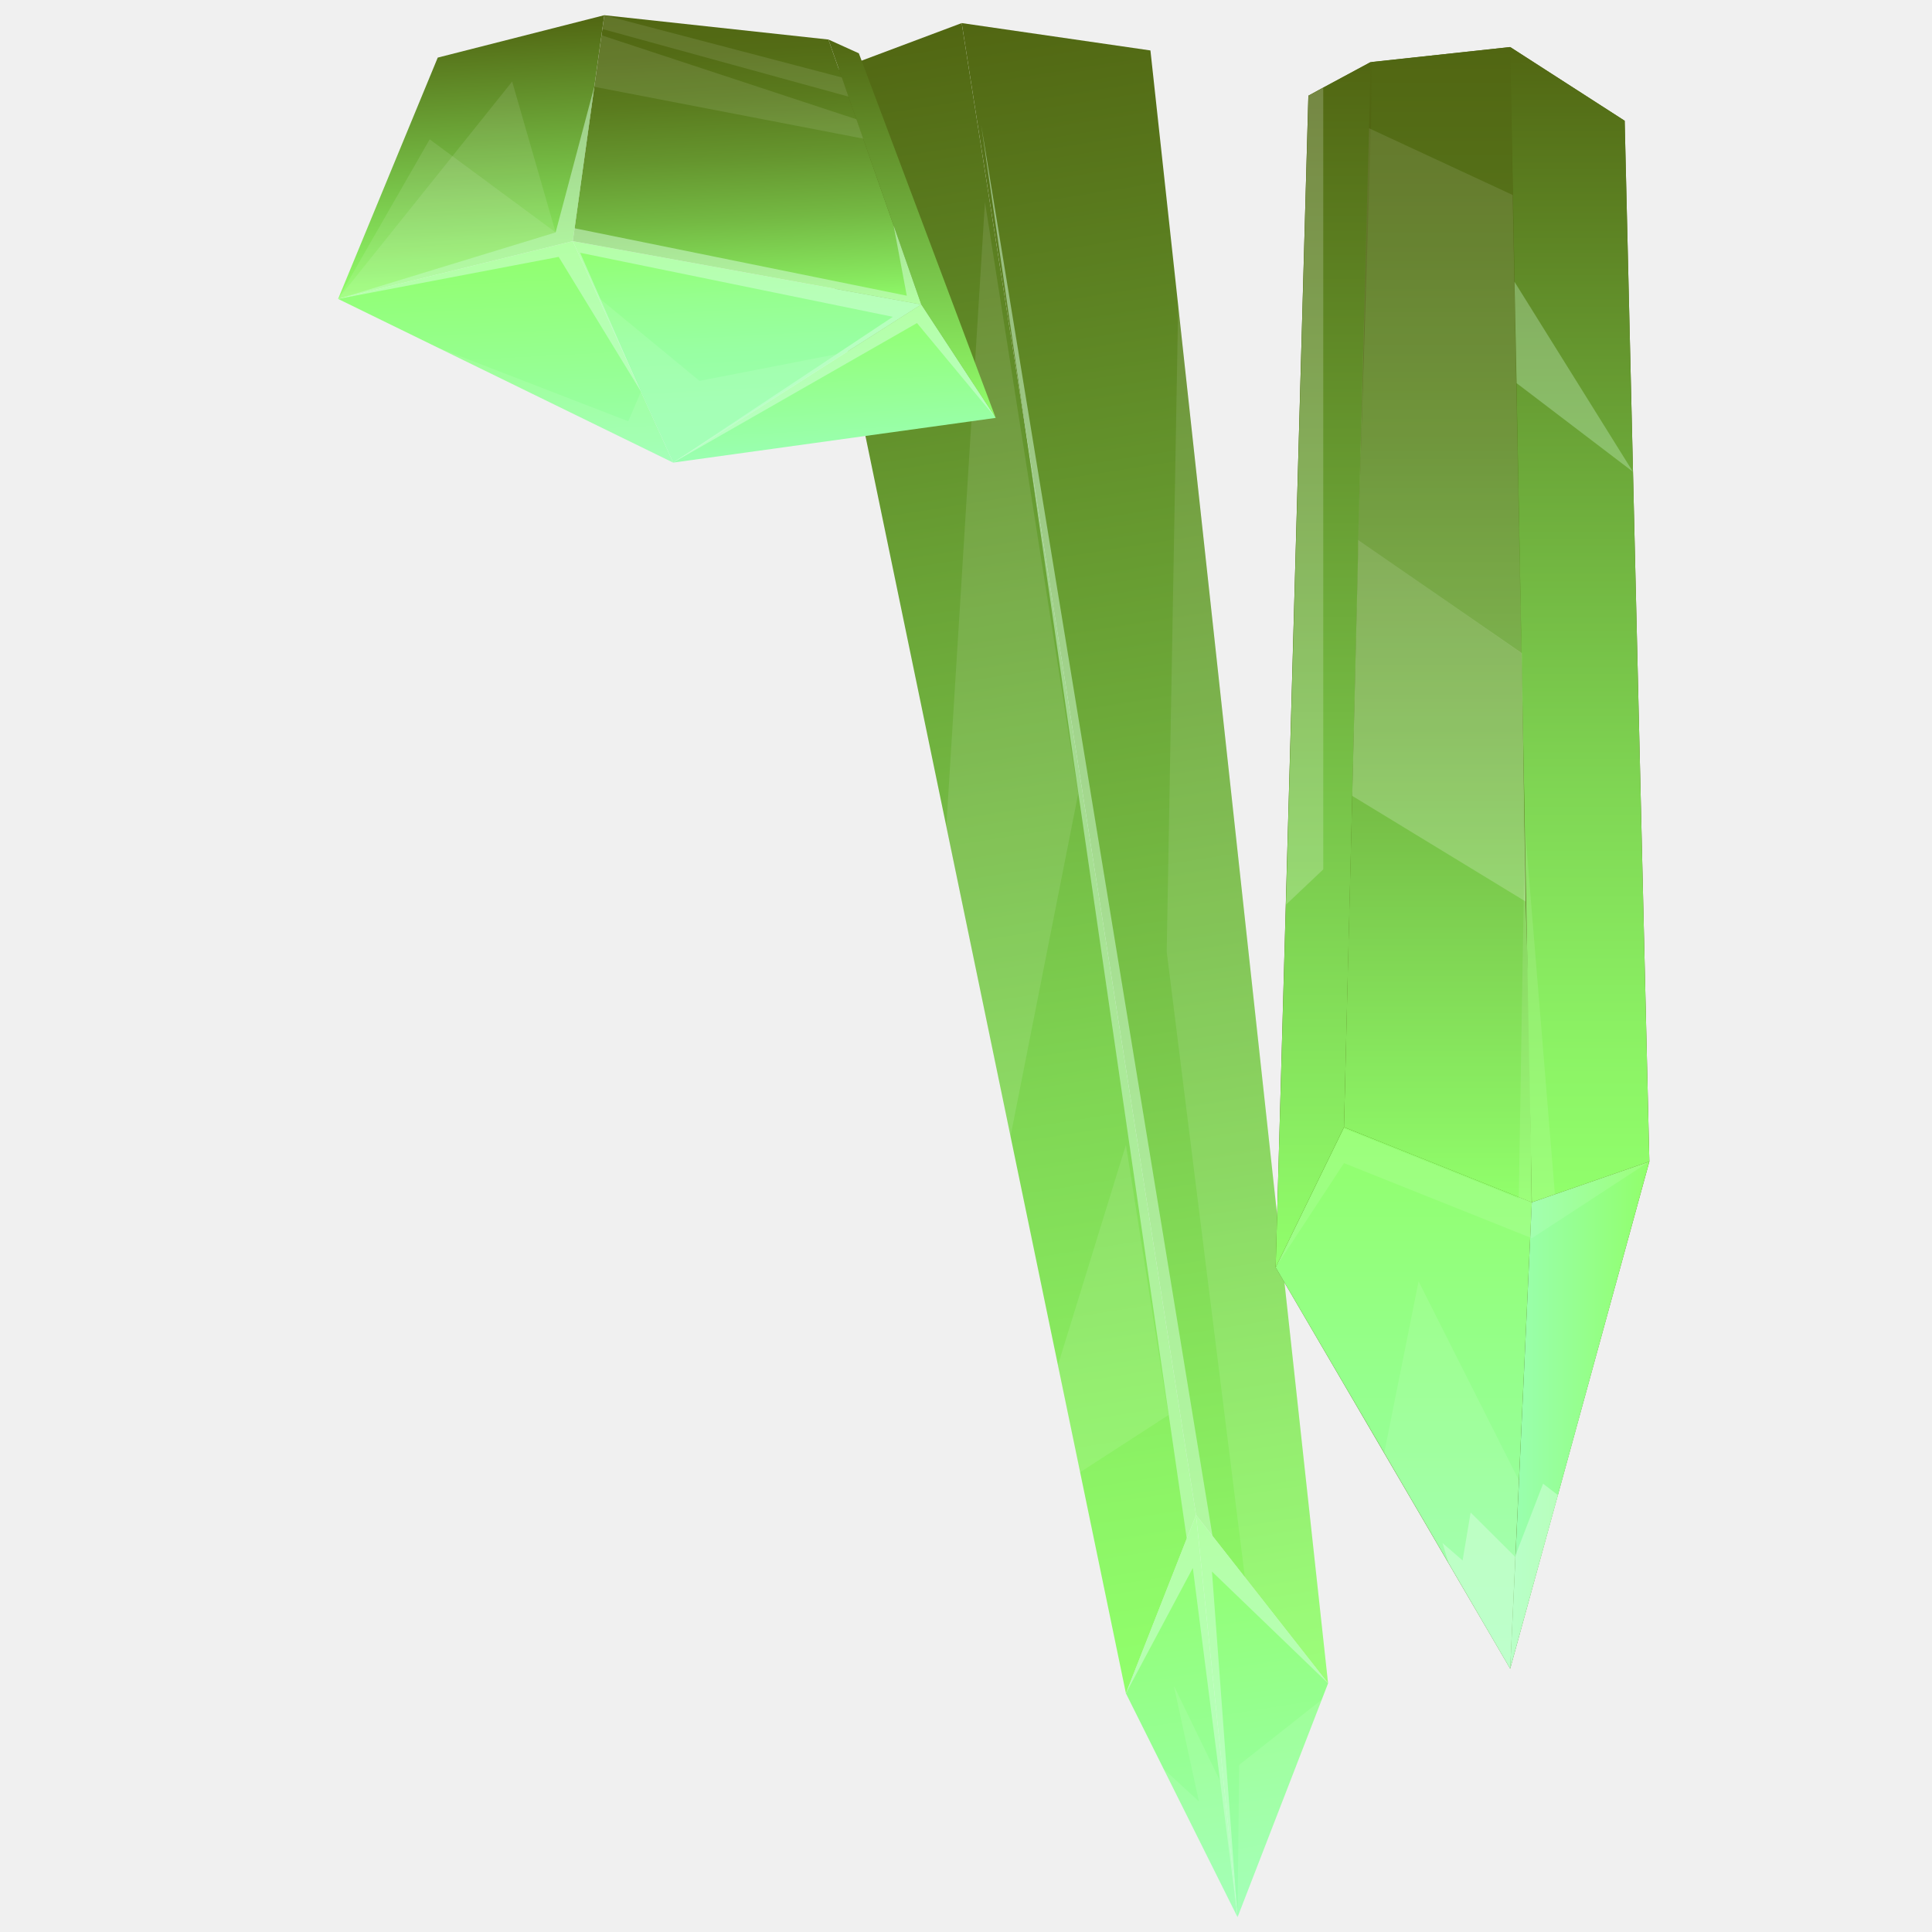
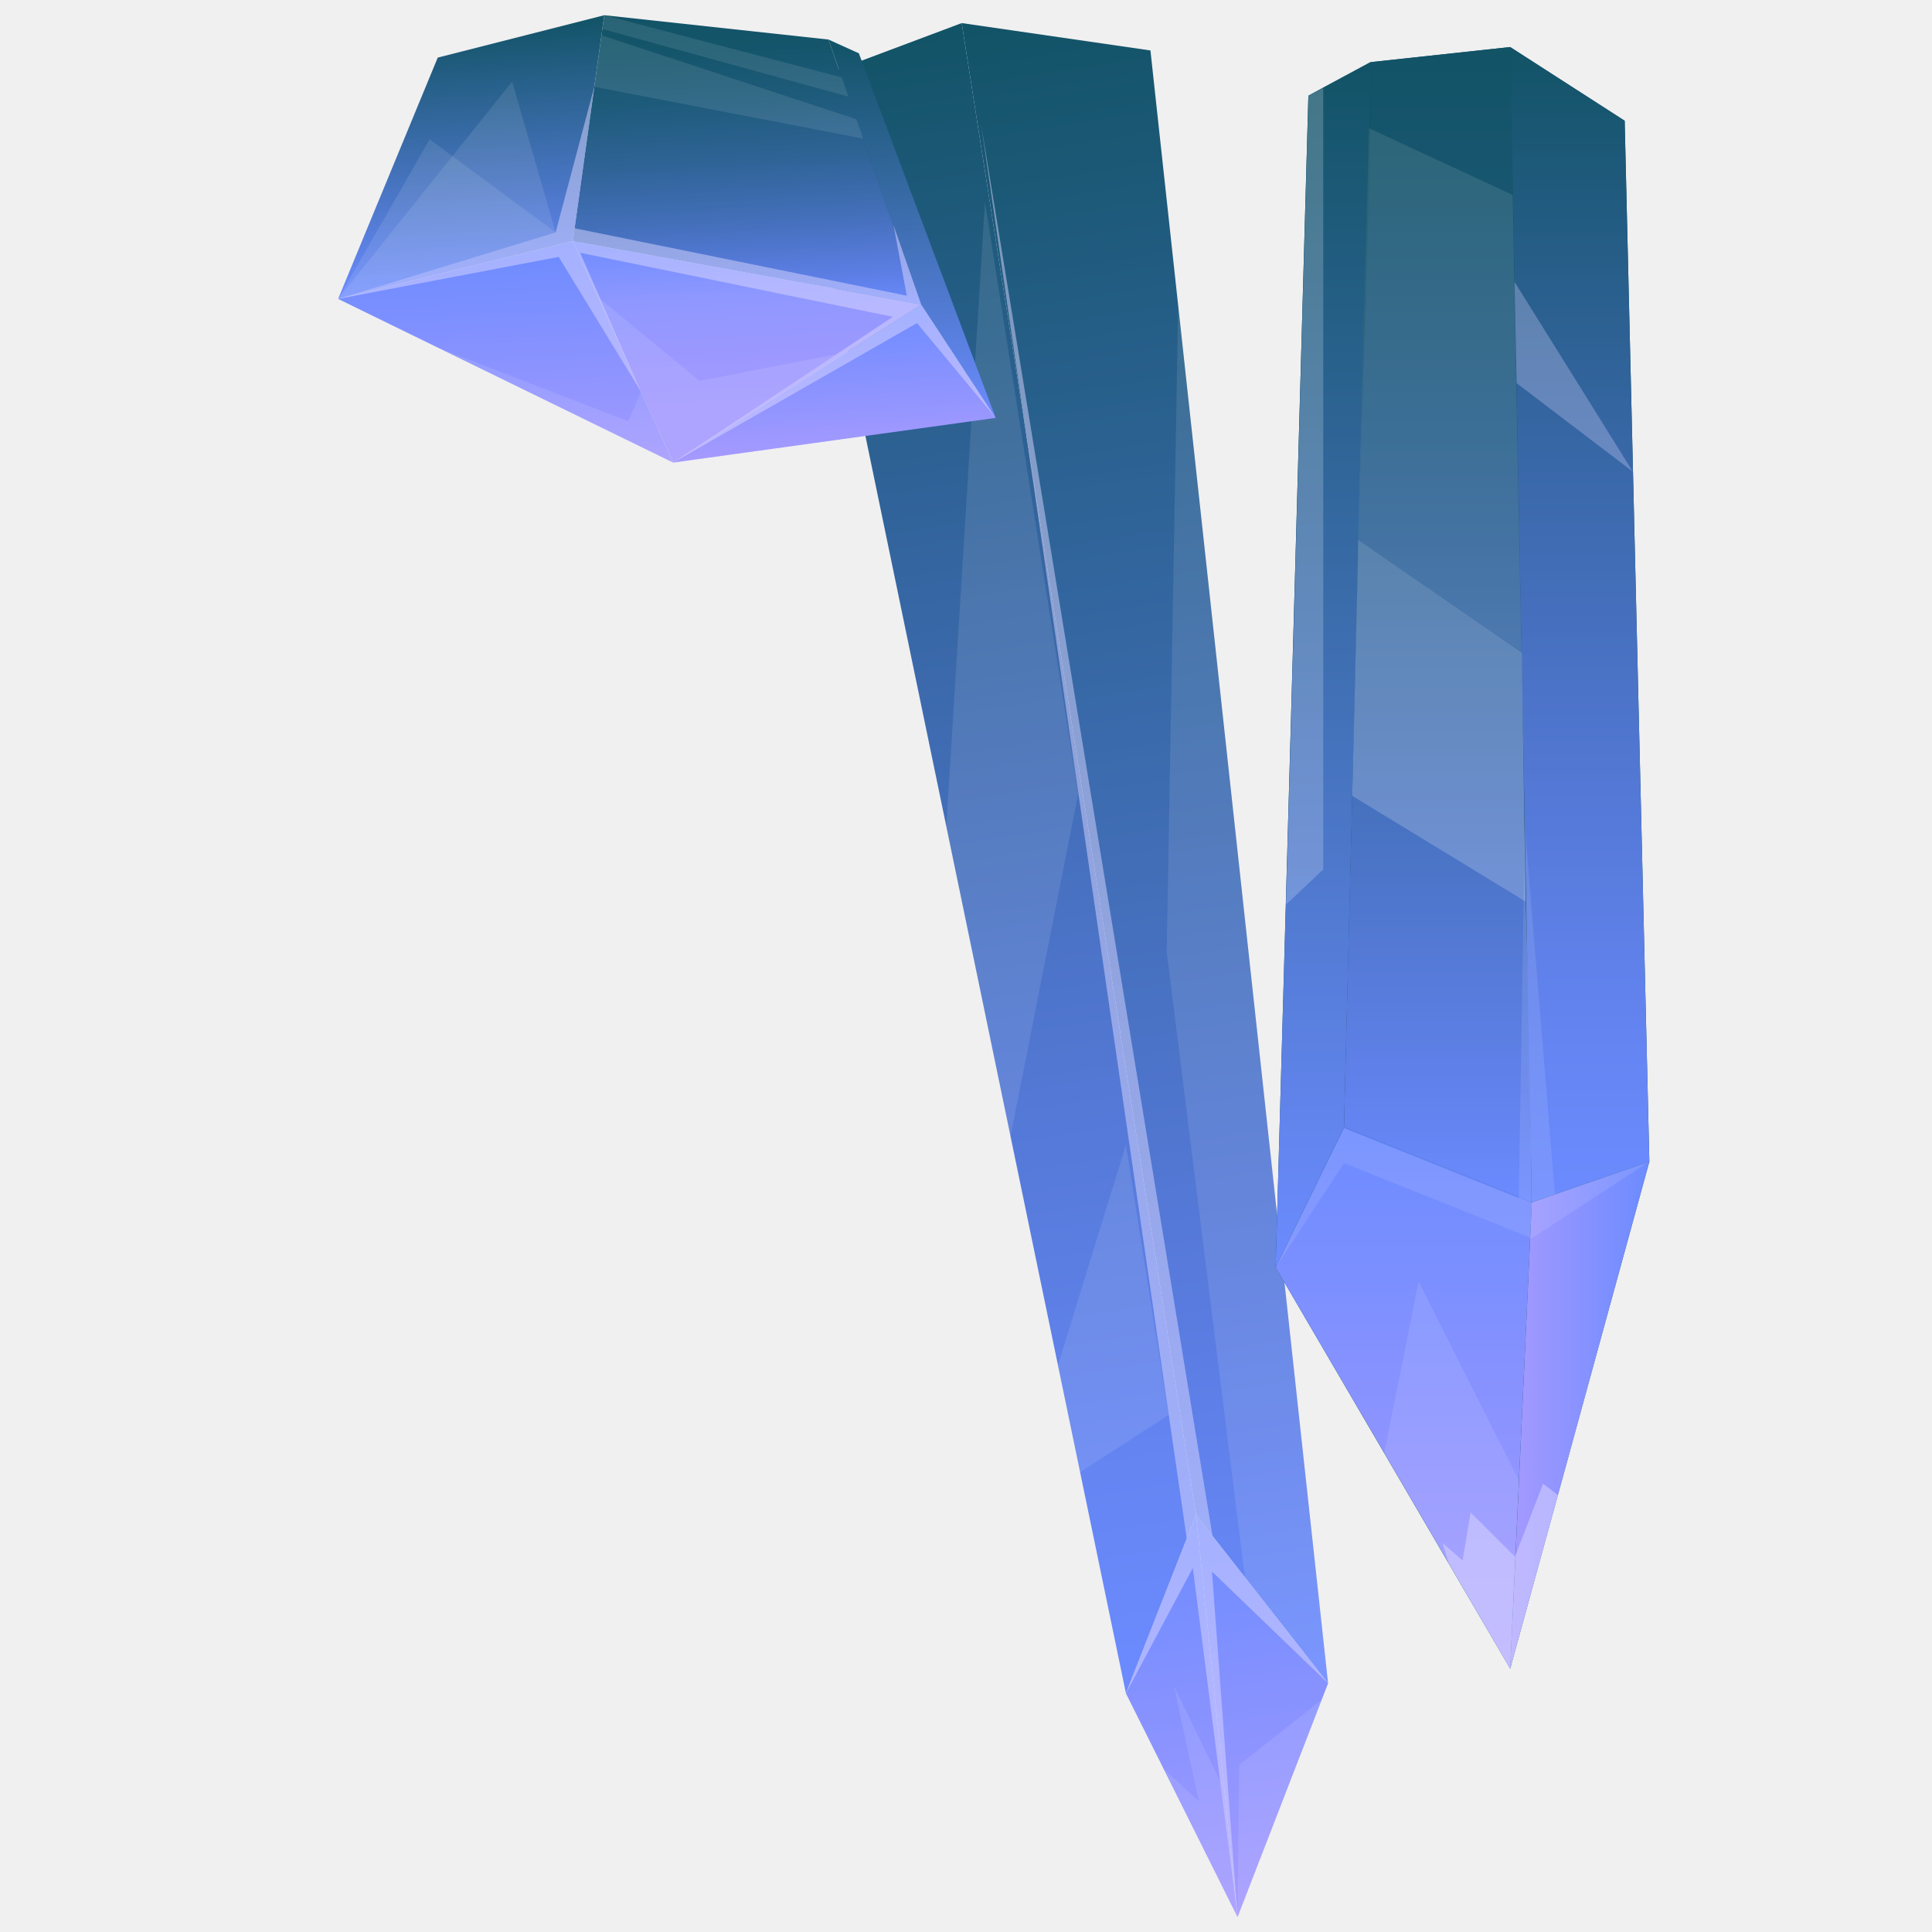
<svg xmlns="http://www.w3.org/2000/svg" version="1.1" id="Layer_1" x="0px" y="0px" viewBox="0 0 1080 1080" style="enable-background:new 0 0 1080 1080;" xml:space="preserve">
  <style type="text/css">
	.st0{fill:url(#SVGID_1_);}
- 	.st1{fill:url(#SVGID_00000109010609795958674510000009288718798701590694_);}
- 	.st2{fill:url(#SVGID_00000122718071485824993750000011351443850705017772_);}
- 	.st3{fill:url(#SVGID_00000018227839461972474020000011296446215241161633_);}
- 	.st4{opacity:0.5;fill:#D7FFE0;}
- 	.st5{opacity:0.1;fill:#FFFFFF;}
- 	.st6{fill:#516612;}
- 	.st7{fill:url(#SVGID_00000180324354626022189500000015357398490924039322_);}
- 	.st8{fill:url(#SVGID_00000124132829905368431990000003017129859191947420_);}
- 	.st9{fill:url(#SVGID_00000000943177329075869050000013815536532361778093_);}
- 	.st10{fill:url(#SVGID_00000119094371382304535050000008008354522539221157_);}
- 	.st11{fill:url(#SVGID_00000083771163343180605360000013078502444787835306_);}
- 	.st12{opacity:0.2;fill:#FFFFFF;}
- 	.st13{opacity:0.3;fill:#D7FFE0;}
- 	.st14{fill:url(#SVGID_00000021113203309255062050000005719750690569846913_);}
- 	.st15{fill:url(#SVGID_00000057841879641352611860000015612755620063748279_);}
- 	.st16{fill:url(#SVGID_00000016072801963238602110000016255769191534163081_);}
- 	.st17{fill:url(#SVGID_00000050653297344326150720000005608836332590005888_);}
- 	.st18{fill:url(#SVGID_00000152947796317383353950000000484162719996397999_);}
- 	.st19{fill:url(#SVGID_00000062166676695264856660000010155486601704797113_);}
+ 	.st1{fill:url(#SVGID_00000019662040457782364760000016348630119163824043_);}
+ 	.st2{fill:url(#SVGID_00000149353774803236731850000006430824451489055121_);}
+ 	.st3{fill:url(#SVGID_00000036218840118359110800000008609304852183977601_);}
+ 	.st4{opacity:0.5;fill:#DBD7FF;enable-background:new    ;}
+ 	.st5{opacity:0.1;fill:#FFFFFF;enable-background:new    ;}
+ 	.st6{fill:#125366;}
+ 	.st7{fill:url(#SVGID_00000112598353686664809230000007221607397093371535_);}
+ 	.st8{fill:url(#SVGID_00000111151736381999298880000008489329049586754495_);}
+ 	.st9{fill:url(#SVGID_00000154408587932128023320000006411249965528775602_);}
+ 	.st10{fill:url(#SVGID_00000180367127933602004720000012024331073411540354_);}
+ 	.st11{fill:url(#SVGID_00000016057721156013821000000001894555883224540584_);}
+ 	.st12{opacity:0.2;fill:#FFFFFF;enable-background:new    ;}
+ 	.st13{opacity:0.3;fill:#DBD7FF;enable-background:new    ;}
+ 	.st14{fill:url(#SVGID_00000074400148989912463590000003097384831412815765_);}
+ 	.st15{fill:url(#SVGID_00000031200972282312251460000000423009912148242316_);}
+ 	.st16{fill:url(#SVGID_00000180344549808822996090000015712973815832268960_);}
+ 	.st17{fill:url(#SVGID_00000164474140409797052380000012151962271373704099_);}
+ 	.st18{fill:url(#SVGID_00000058546838000825226500000005271926409322001029_);}
+ 	.st19{fill:url(#SVGID_00000065076692021576891860000018345399612053207191_);}
</style>
  <g>
-     <linearGradient id="SVGID_1_" gradientUnits="userSpaceOnUse" x1="179.938" y1="-3890.359" x2="179.938" y2="-3664.715" gradientTransform="matrix(0.9879 -0.1553 -0.1553 -0.9879 -105.055 -2741.325)">
-       <stop offset="0" style="stop-color:#9AFFB1" />
-       <stop offset="1" style="stop-color:#91FF6C" />
+     <linearGradient id="SVGID_1_" gradientUnits="userSpaceOnUse" x1="179.926" y1="-3890.387" x2="179.926" y2="-3664.719" gradientTransform="matrix(0.9879 -0.1553 -0.1553 -0.9879 -105.055 -2741.325)">
+       <stop offset="0" style="stop-color:#A59AFF" />
+       <stop offset="1" style="stop-color:#6C8BFF" />
    </linearGradient>
    <polygon class="st0" points="691.8,1071.7 629.4,946.6 668.6,846.9  " />
-     <linearGradient id="SVGID_00000034050945391401955050000014985685481182779818_" gradientUnits="userSpaceOnUse" x1="230.157" y1="-3890.359" x2="230.157" y2="-3664.715" gradientTransform="matrix(0.9879 -0.1553 -0.1553 -0.9879 -105.055 -2741.325)">
-       <stop offset="0" style="stop-color:#9AFFB1" />
-       <stop offset="1" style="stop-color:#91FF6C" />
+     <linearGradient id="SVGID_00000021824360050550416220000016131060017770503596_" gradientUnits="userSpaceOnUse" x1="230.178" y1="-3890.387" x2="230.178" y2="-3664.719" gradientTransform="matrix(0.9879 -0.1553 -0.1553 -0.9879 -105.055 -2741.325)">
+       <stop offset="0" style="stop-color:#A59AFF" />
+       <stop offset="1" style="stop-color:#6C8BFF" />
    </linearGradient>
-     <polygon style="fill:url(#SVGID_00000034050945391401955050000014985685481182779818_);" points="668.6,846.9 742.4,941    691.8,1071.7  " />
-     <linearGradient id="SVGID_00000017502869203597112100000002240195685255541179_" gradientUnits="userSpaceOnUse" x1="157.813" y1="-3757.117" x2="157.813" y2="-2820.564" gradientTransform="matrix(0.9879 -0.1553 -0.1553 -0.9879 -105.055 -2741.325)">
-       <stop offset="0" style="stop-color:#91FF6C" />
-       <stop offset="0.13" style="stop-color:#8CF365" />
-       <stop offset="0.362" style="stop-color:#7FD553" />
-       <stop offset="0.67" style="stop-color:#6AA336" />
-       <stop offset="1" style="stop-color:#516612" />
+     <polygon style="fill:url(#SVGID_00000021824360050550416220000016131060017770503596_);" points="668.6,846.9 742.4,941    691.8,1071.7  " />
+     <linearGradient id="SVGID_00000165222713061977269160000000429591876171736204_" gradientUnits="userSpaceOnUse" x1="157.809" y1="-3757.119" x2="157.809" y2="-2820.521" gradientTransform="matrix(0.9879 -0.1553 -0.1553 -0.9879 -105.055 -2741.325)">
+       <stop offset="0" style="stop-color:#6C8BFF" />
+       <stop offset="0.13" style="stop-color:#6585F3" />
+       <stop offset="0.362" style="stop-color:#5378D5" />
+       <stop offset="0.67" style="stop-color:#3666A3" />
+       <stop offset="1" style="stop-color:#125366" />
    </linearGradient>
-     <polygon style="fill:url(#SVGID_00000017502869203597112100000002240195685255541179_);" points="629.4,946.6 443.3,48.3    537.6,12.9 668.6,846.9  " />
-     <linearGradient id="SVGID_00000137130824097547044670000008149985510580494268_" gradientUnits="userSpaceOnUse" x1="257.992" y1="-3769.169" x2="257.992" y2="-2820.564" gradientTransform="matrix(0.9879 -0.1553 -0.1553 -0.9879 -105.055 -2741.325)">
-       <stop offset="0" style="stop-color:#91FF6C" />
-       <stop offset="0.235" style="stop-color:#84DF59" />
-       <stop offset="0.748" style="stop-color:#62902A" />
-       <stop offset="1" style="stop-color:#516612" />
+     <polygon style="fill:url(#SVGID_00000165222713061977269160000000429591876171736204_);" points="629.4,946.6 443.3,48.3    537.6,12.9 668.6,846.9  " />
+     <linearGradient id="SVGID_00000101798583933716649330000012529662309478577066_" gradientUnits="userSpaceOnUse" x1="258.002" y1="-3769.135" x2="258.002" y2="-2820.521" gradientTransform="matrix(0.9879 -0.1553 -0.1553 -0.9879 -105.055 -2741.325)">
+       <stop offset="0" style="stop-color:#6C8BFF" />
+       <stop offset="0.235" style="stop-color:#597BDF" />
+       <stop offset="0.748" style="stop-color:#2A6190" />
+       <stop offset="1" style="stop-color:#125366" />
    </linearGradient>
-     <polygon style="fill:url(#SVGID_00000137130824097547044670000008149985510580494268_);" points="537.6,12.9 643.1,28.2 742.4,941    668.6,846.9  " />
+     <polygon style="fill:url(#SVGID_00000101798583933716649330000012529662309478577066_);" points="537.6,12.9 643.1,28.2 742.4,941    668.6,846.9  " />
    <polygon class="st4" points="629.4,946.6 666.8,876.5 691.8,1071.7 677.5,878.5 742.4,941 677.8,858.6 548.5,69.9 663.4,860.1  " />
    <polygon class="st5" points="603.6,823.1 653.2,791 629.4,640 591.4,763.1  " />
    <polygon class="st5" points="564.8,635.7 602.7,443.8 550.6,112.9 529,462  " />
    <polygon class="st5" points="695.9,881.7 652.2,532 658.6,171.2 742.4,941  " />
    <polygon class="st5" points="650.5,988.9 670.2,1007 656.2,942.4 682.1,995.7 691.8,1071.7  " />
    <polygon class="st5" points="691.8,1071.7 692.7,986.6 738.9,950.1  " />
  </g>
  <g>
    <polygon class="st6" points="844.2,932.8 713.1,708.5 731.4,53.5 766.2,34.7 844.2,26.3 908.2,67.5 922,649.3  " />
-     <linearGradient id="SVGID_00000029006548852277988350000005967416558368427440_" gradientUnits="userSpaceOnUse" x1="784.711" y1="-3581.19" x2="784.711" y2="-3278.495" gradientTransform="matrix(1 0 0 -1 0 -2648.387)">
-       <stop offset="0" style="stop-color:#9AFFB1" />
-       <stop offset="1" style="stop-color:#91FF6C" />
+     <linearGradient id="SVGID_00000041283508905485668480000016404206389899294392_" gradientUnits="userSpaceOnUse" x1="784.7" y1="-3581.187" x2="784.7" y2="-3278.487" gradientTransform="matrix(1 0 0 -1 0 -2648.387)">
+       <stop offset="0" style="stop-color:#A59AFF" />
+       <stop offset="1" style="stop-color:#6C8BFF" />
    </linearGradient>
-     <polygon style="fill:url(#SVGID_00000029006548852277988350000005967416558368427440_);" points="856.3,672.1 751.3,630.1    713.1,708.5 773.8,812.2 844.2,932.8 849.1,827.6  " />
-     <linearGradient id="SVGID_00000012444736660451816730000000762979602045061792_" gradientUnits="userSpaceOnUse" x1="844.242" y1="-3439.46" x2="922.043" y2="-3439.46" gradientTransform="matrix(1 0 0 -1 0 -2648.387)">
-       <stop offset="0" style="stop-color:#9AFFB1" />
-       <stop offset="1" style="stop-color:#91FF6C" />
+     <polygon style="fill:url(#SVGID_00000041283508905485668480000016404206389899294392_);" points="856.3,672.1 751.3,630.1    713.1,708.5 773.8,812.2 844.2,932.8 849.1,827.6  " />
+     <linearGradient id="SVGID_00000138565391850353798450000002677110784004042399_" gradientUnits="userSpaceOnUse" x1="844.2" y1="-3439.437" x2="922" y2="-3439.437" gradientTransform="matrix(1 0 0 -1 0 -2648.387)">
+       <stop offset="0" style="stop-color:#A59AFF" />
+       <stop offset="1" style="stop-color:#6C8BFF" />
    </linearGradient>
-     <polygon style="fill:url(#SVGID_00000012444736660451816730000000762979602045061792_);" points="922,649.3 856.3,672.1    847.2,869.4 844.2,932.8 870.9,835.8  " />
-     <linearGradient id="SVGID_00000138566455700090040960000013499367555392365709_" gradientUnits="userSpaceOnUse" x1="739.672" y1="-3356.837" x2="739.672" y2="-2683.099" gradientTransform="matrix(1 0 0 -1 0 -2648.387)">
-       <stop offset="0" style="stop-color:#91FF6C" />
-       <stop offset="1" style="stop-color:#516612" />
+     <polygon style="fill:url(#SVGID_00000138565391850353798450000002677110784004042399_);" points="922,649.3 856.3,672.1    847.2,869.4 844.2,932.8 870.9,835.8  " />
+     <linearGradient id="SVGID_00000018198803869349446650000000886410799329502895_" gradientUnits="userSpaceOnUse" x1="739.65" y1="-3356.887" x2="739.65" y2="-2683.087" gradientTransform="matrix(1 0 0 -1 0 -2648.387)">
+       <stop offset="0" style="stop-color:#6C8BFF" />
+       <stop offset="1" style="stop-color:#125366" />
    </linearGradient>
-     <polygon style="fill:url(#SVGID_00000138566455700090040960000013499367555392365709_);" points="766.2,34.7 739.4,49.1    731.4,53.5 718.8,505.6 713.1,708.5 751.3,630.1  " />
-     <linearGradient id="SVGID_00000092447692791689835210000011433841895513138570_" gradientUnits="userSpaceOnUse" x1="803.777" y1="-3320.495" x2="803.777" y2="-2674.73" gradientTransform="matrix(1 0 0 -1 0 -2648.387)">
-       <stop offset="0" style="stop-color:#91FF6C" />
-       <stop offset="8.537829e-02" style="stop-color:#8AEE62" />
-       <stop offset="0.398" style="stop-color:#72B440" />
-       <stop offset="0.666" style="stop-color:#608A27" />
-       <stop offset="0.875" style="stop-color:#557018" />
-       <stop offset="1" style="stop-color:#516612" />
+     <polygon style="fill:url(#SVGID_00000018198803869349446650000000886410799329502895_);" points="766.2,34.7 739.4,49.1    731.4,53.5 718.8,505.6 713.1,708.5 751.3,630.1  " />
+     <linearGradient id="SVGID_00000162339475722377872150000014678924842040167580_" gradientUnits="userSpaceOnUse" x1="803.75" y1="-3320.487" x2="803.75" y2="-2674.687" gradientTransform="matrix(1 0 0 -1 0 -2648.387)">
+       <stop offset="0" style="stop-color:#6C8BFF" />
+       <stop offset="8.537828e-02" style="stop-color:#6282EE" />
+       <stop offset="0.398" style="stop-color:#406EB4" />
+       <stop offset="0.666" style="stop-color:#275F8A" />
+       <stop offset="0.875" style="stop-color:#185670" />
+       <stop offset="1" style="stop-color:#125366" />
    </linearGradient>
-     <polygon style="fill:url(#SVGID_00000092447692791689835210000011433841895513138570_);" points="856.2,672.1 855.8,635.7    855.8,635.6 854.8,564.9 854.8,564.7 852.8,504 852.8,504 850.7,365.1 850.7,365.1 845.6,109.1 845.6,109 844.1,26.3 766.7,34.7    766.4,71.7 766.4,71.7 759.2,301.8 759.2,301.8 759.1,311.9 755.9,444.9 753.8,527.6 751.8,610.3 751.3,630.1  " />
-     <linearGradient id="SVGID_00000079443508581687200040000015983555491718442647_" gradientUnits="userSpaceOnUse" x1="883.144" y1="-3320.495" x2="883.144" y2="-2674.73" gradientTransform="matrix(1 0 0 -1 0 -2648.387)">
-       <stop offset="0" style="stop-color:#91FF6C" />
-       <stop offset="0.13" style="stop-color:#8CF365" />
-       <stop offset="0.362" style="stop-color:#7FD553" />
-       <stop offset="0.67" style="stop-color:#6AA336" />
-       <stop offset="1" style="stop-color:#516612" />
+     <polygon style="fill:url(#SVGID_00000162339475722377872150000014678924842040167580_);" points="856.2,672.1 855.8,635.7    855.8,635.6 854.8,564.9 854.8,564.7 852.8,504 852.8,504 850.7,365.1 850.7,365.1 845.6,109.1 845.6,109 844.1,26.3 766.7,34.7    766.4,71.7 766.4,71.7 759.2,301.8 759.2,301.8 759.1,311.9 755.9,444.9 753.8,527.6 751.8,610.3 751.3,630.1  " />
+     <linearGradient id="SVGID_00000060015347419774163530000015633327756596856226_" gradientUnits="userSpaceOnUse" x1="883.1" y1="-3320.487" x2="883.1" y2="-2674.687" gradientTransform="matrix(1 0 0 -1 0 -2648.387)">
+       <stop offset="0" style="stop-color:#6C8BFF" />
+       <stop offset="0.13" style="stop-color:#6585F3" />
+       <stop offset="0.362" style="stop-color:#5378D5" />
+       <stop offset="0.67" style="stop-color:#3666A3" />
+       <stop offset="1" style="stop-color:#125366" />
    </linearGradient>
-     <polygon style="fill:url(#SVGID_00000079443508581687200040000015983555491718442647_);" points="922,649.3 908.2,67.5 844.2,26.3    856.3,672.1  " />
+     <polygon style="fill:url(#SVGID_00000060015347419774163530000015633327756596856226_);" points="922,649.3 908.2,67.5 844.2,26.3    856.3,672.1  " />
    <polygon class="st5" points="849.1,827.6 793,716.3 773.8,812.2 809.7,873.6 844.2,932.8 847.1,870.4  " />
    <polygon class="st4" points="847.1,870.4 822.1,845.5 817.6,872.3 806.4,862.6 809.7,873.6 844.2,932.8  " />
    <polygon class="st4" points="870.9,835.8 862.6,829.4 847.2,869.4 844.2,932.8  " />
    <polygon class="st5" points="869.2,667.6 922,649.3 856.3,692.2 855.4,691.8 751.3,650.2 713.1,708.5 751.3,630.8 849,669.9    852.4,461.9  " />
    <polygon class="st12" points="739.7,486 739.7,49.1 731.5,53.5 719,505.6  " />
    <polygon class="st12" points="852.8,504 852.8,504 850.7,365.1 850.7,365.1 759.2,301.8 759.2,301.8 759.1,311.9 755.9,444.9    852.9,504  " />
    <polygon class="st5" points="850.4,365.1 845.6,109.1 845.6,109.1 845.6,109 765.3,71.7 759.2,301.8 759.2,301.8 759.3,301.8  " />
    <polygon class="st13" points="847.8,214.2 912.8,263.7 846.6,157.5  " />
  </g>
  <g>
-     <linearGradient id="SVGID_00000003797638308511211540000018068146999149692037_" gradientUnits="userSpaceOnUse" x1="130.362" y1="-2958.122" x2="130.362" y2="-2831.575" gradientTransform="matrix(0.9986 -5.210000e-02 -5.210000e-02 -0.9986 0.9869 -2683.881)">
-       <stop offset="0" style="stop-color:#9AFFB1" />
-       <stop offset="1" style="stop-color:#91FF6C" />
+     <linearGradient id="SVGID_00000115485768390434028920000013145410938982579080_" gradientUnits="userSpaceOnUse" x1="130.36" y1="-2958.163" x2="130.36" y2="-2831.603" gradientTransform="matrix(0.9986 -5.210000e-02 -5.210000e-02 -0.9986 0.9869 -2683.881)">
+       <stop offset="0" style="stop-color:#A59AFF" />
+       <stop offset="1" style="stop-color:#6C8BFF" />
    </linearGradient>
-     <polygon style="fill:url(#SVGID_00000003797638308511211540000018068146999149692037_);" points="189,167.1 376.3,258.6    320.2,134.8  " />
-     <linearGradient id="SVGID_00000064339685859397621260000009389789447451768495_" gradientUnits="userSpaceOnUse" x1="268.312" y1="-2958.122" x2="268.312" y2="-2831.575" gradientTransform="matrix(0.9986 -5.210000e-02 -5.210000e-02 -0.9986 0.9869 -2683.881)">
-       <stop offset="0" style="stop-color:#9AFFB1" />
-       <stop offset="0.252" style="stop-color:#9AFFAD" />
-       <stop offset="0.487" style="stop-color:#98FFA2" />
-       <stop offset="0.715" style="stop-color:#96FF8F" />
-       <stop offset="0.937" style="stop-color:#92FF75" />
-       <stop offset="1" style="stop-color:#91FF6C" />
+     <polygon style="fill:url(#SVGID_00000115485768390434028920000013145410938982579080_);" points="189,167.1 376.3,258.6    320.2,134.8  " />
+     <linearGradient id="SVGID_00000020370381466898715030000013511689393320017310_" gradientUnits="userSpaceOnUse" x1="268.277" y1="-2958.163" x2="268.277" y2="-2831.603" gradientTransform="matrix(0.9986 -5.210000e-02 -5.210000e-02 -0.9986 0.9869 -2683.881)">
+       <stop offset="0" style="stop-color:#A59AFF" />
+       <stop offset="0.252" style="stop-color:#A39AFF" />
+       <stop offset="0.487" style="stop-color:#9A98FF" />
+       <stop offset="0.715" style="stop-color:#8F98FF" />
+       <stop offset="0.937" style="stop-color:#758EFF" />
+       <stop offset="1" style="stop-color:#6C8BFF" />
    </linearGradient>
-     <polygon style="fill:url(#SVGID_00000064339685859397621260000009389789447451768495_);" points="320.2,134.8 376.3,258.6    515,170.2  " />
-     <linearGradient id="SVGID_00000071534268217366240340000009057677083847351180_" gradientUnits="userSpaceOnUse" x1="312.166" y1="-2958.122" x2="312.166" y2="-2877.108" gradientTransform="matrix(0.9986 -5.210000e-02 -5.210000e-02 -0.9986 0.9869 -2683.881)">
-       <stop offset="0" style="stop-color:#9AFFB1" />
-       <stop offset="1" style="stop-color:#91FF6C" />
+     <polygon style="fill:url(#SVGID_00000020370381466898715030000013511689393320017310_);" points="320.2,134.8 376.3,258.6    515,170.2  " />
+     <linearGradient id="SVGID_00000116210009780403886000000016161139947424206267_" gradientUnits="userSpaceOnUse" x1="312.185" y1="-2958.163" x2="312.185" y2="-2877.106" gradientTransform="matrix(0.9986 -5.210000e-02 -5.210000e-02 -0.9986 0.9869 -2683.881)">
+       <stop offset="0" style="stop-color:#A59AFF" />
+       <stop offset="1" style="stop-color:#6C8BFF" />
    </linearGradient>
-     <polygon style="fill:url(#SVGID_00000071534268217366240340000009057677083847351180_);" points="376.3,258.6 556.6,233.6    515,170.2  " />
-     <linearGradient id="SVGID_00000146497995299967219560000009738257469119996551_" gradientUnits="userSpaceOnUse" x1="117.644" y1="-2857.03" x2="117.644" y2="-2706.367" gradientTransform="matrix(0.9986 -5.210000e-02 -5.210000e-02 -0.9986 0.9869 -2683.881)">
-       <stop offset="0" style="stop-color:#91FF6C" />
-       <stop offset="1" style="stop-color:#516612" />
+     <polygon style="fill:url(#SVGID_00000116210009780403886000000016161139947424206267_);" points="376.3,258.6 556.6,233.6    515,170.2  " />
+     <linearGradient id="SVGID_00000174579195175882948510000008197437344788423834_" gradientUnits="userSpaceOnUse" x1="117.651" y1="-2857.024" x2="117.651" y2="-2706.386" gradientTransform="matrix(0.9986 -5.210000e-02 -5.210000e-02 -0.9986 0.9869 -2683.881)">
+       <stop offset="0" style="stop-color:#6C8BFF" />
+       <stop offset="1" style="stop-color:#125366" />
    </linearGradient>
-     <polygon style="fill:url(#SVGID_00000146497995299967219560000009738257469119996551_);" points="189,167.1 244.7,32.2 337.8,8.5    320.2,134.8  " />
-     <linearGradient id="SVGID_00000153663971825380293230000008040622839479023527_" gradientUnits="userSpaceOnUse" x1="268.312" y1="-2877.108" x2="268.312" y2="-2706.367" gradientTransform="matrix(0.9986 -5.210000e-02 -5.210000e-02 -0.9986 0.9869 -2683.881)">
-       <stop offset="0" style="stop-color:#91FF6C" />
-       <stop offset="9.860164e-02" style="stop-color:#87E75E" />
-       <stop offset="0.309" style="stop-color:#74B943" />
-       <stop offset="0.51" style="stop-color:#65952E" />
-       <stop offset="0.698" style="stop-color:#5A7B1E" />
-       <stop offset="0.867" style="stop-color:#536B15" />
-       <stop offset="1" style="stop-color:#516612" />
+     <polygon style="fill:url(#SVGID_00000174579195175882948510000008197437344788423834_);" points="189,167.1 244.7,32.2 337.8,8.5    320.2,134.8  " />
+     <linearGradient id="SVGID_00000008136013599292098760000004853502076565867167_" gradientUnits="userSpaceOnUse" x1="268.277" y1="-2877.106" x2="268.277" y2="-2706.386" gradientTransform="matrix(0.9986 -5.210000e-02 -5.210000e-02 -0.9986 0.9869 -2683.881)">
+       <stop offset="0" style="stop-color:#6C8BFF" />
+       <stop offset="9.860164e-02" style="stop-color:#5E7FE7" />
+       <stop offset="0.309" style="stop-color:#436FB9" />
+       <stop offset="0.51" style="stop-color:#2E6395" />
+       <stop offset="0.698" style="stop-color:#1E5B7B" />
+       <stop offset="0.867" style="stop-color:#15556B" />
+       <stop offset="1" style="stop-color:#125366" />
    </linearGradient>
-     <polygon style="fill:url(#SVGID_00000153663971825380293230000008040622839479023527_);" points="337.8,8.5 320.2,134.8 515,170.2    463.1,22.1  " />
-     <linearGradient id="SVGID_00000172429823389911523910000011105139644624118713_" gradientUnits="userSpaceOnUse" x1="361.685" y1="-2942.558" x2="361.685" y2="-2726.456" gradientTransform="matrix(0.9986 -5.210000e-02 -5.210000e-02 -0.9986 0.9869 -2683.881)">
-       <stop offset="0" style="stop-color:#91FF6C" />
-       <stop offset="1" style="stop-color:#516612" />
+     <polygon style="fill:url(#SVGID_00000008136013599292098760000004853502076565867167_);" points="337.8,8.5 320.2,134.8 515,170.2    463.1,22.1  " />
+     <linearGradient id="SVGID_00000152949725734034649800000005295661759775317664_" gradientUnits="userSpaceOnUse" x1="361.69" y1="-2942.59" x2="361.69" y2="-2726.497" gradientTransform="matrix(0.9986 -5.210000e-02 -5.210000e-02 -0.9986 0.9869 -2683.881)">
+       <stop offset="0" style="stop-color:#6C8BFF" />
+       <stop offset="1" style="stop-color:#125366" />
    </linearGradient>
-     <polygon style="fill:url(#SVGID_00000172429823389911523910000011105139644624118713_);" points="556.6,233.6 515,170.2    463.1,22.1 480.1,29.8  " />
+     <polygon style="fill:url(#SVGID_00000152949725734034649800000005295661759775317664_);" points="556.6,233.6 515,170.2    463.1,22.1 480.1,29.8  " />
    <polygon class="st4" points="189,167.1 310.6,129.9 332.2,48.5 321.2,127.6 506.9,165.3 499.5,125.9 515,170.2 556.6,233.6    512.6,180.6 376.3,258.6 499.1,177.1 324.3,141.3 358.3,218.9 312.3,143.6  " />
    <polygon class="st5" points="244.7,194.3 351.2,235.5 358.3,218.9 376.3,258.6  " />
    <polygon class="st5" points="335.6,167.2 391,212.9 467.6,198 376.3,258.6  " />
    <polygon class="st5" points="189,167.1 240.2,77.9 310.6,129.9  " />
    <polygon class="st5" points="189,167.1 286.3,45.6 310.6,129.9  " />
    <polygon class="st5" points="332.2,48.5 336.2,19.7 478.8,66.7 482.6,77.5  " />
    <polygon class="st5" points="337.8,8.5 336.7,16.2 474.3,54 470.6,43.3  " />
  </g>
</svg>
